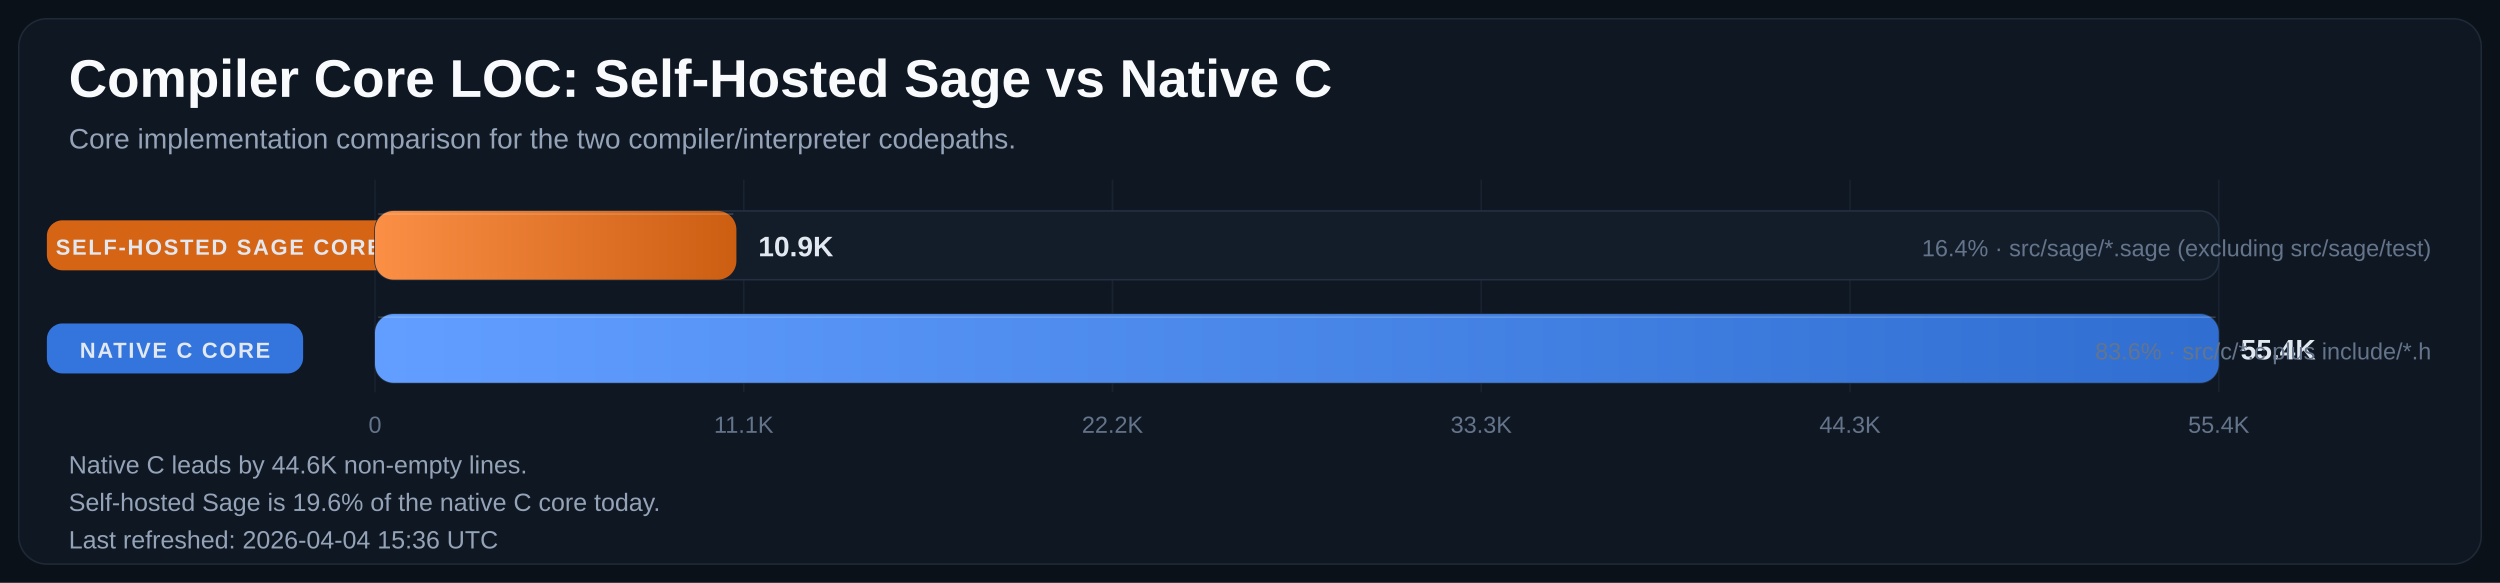
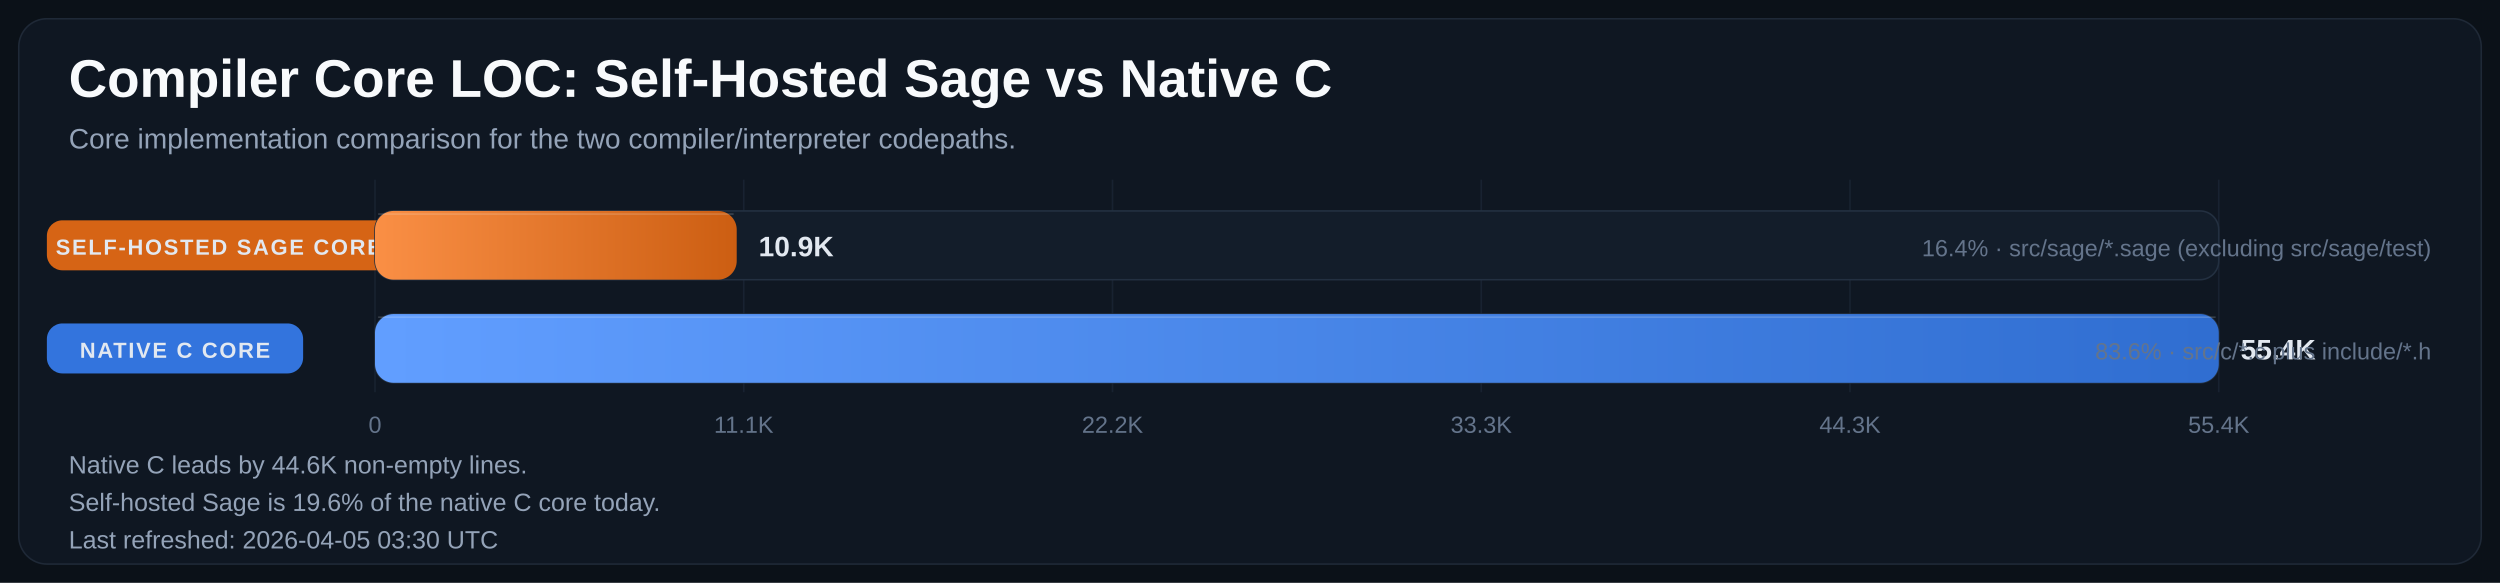
<svg xmlns="http://www.w3.org/2000/svg" width="1600" height="373" viewBox="0 0 1600 373" role="img" aria-labelledby="title desc">
  <defs>
    <linearGradient id="bar-gradient-0" x1="0%" y1="0%" x2="100%" y2="0%">
      <stop offset="0%" stop-color="#FA8F45" />
      <stop offset="100%" stop-color="#CC5E12" />
    </linearGradient>
    <linearGradient id="bar-gradient-1" x1="0%" y1="0%" x2="100%" y2="0%">
      <stop offset="0%" stop-color="#619EFF" />
      <stop offset="100%" stop-color="#306ED1" />
    </linearGradient>
  </defs>
  <rect width="100%" height="100%" fill="#0B1118" />
  <rect x="12" y="12" width="1576" height="349" rx="18" fill="#0F1722" stroke="#1F2937" />
  <text x="44" y="62" fill="#F8FAFC" font-size="34" font-family="Segoe UI, Arial, sans-serif" font-weight="700">Compiler Core LOC: Self-Hosted Sage vs Native C</text>
  <text x="44" y="95" fill="#94A3B8" font-size="18" font-family="Segoe UI, Arial, sans-serif">Core implementation comparison for the two compiler/interpreter codepaths.</text>
  <line x1="240.0" y1="115" x2="240.0" y2="251" stroke="#182231" stroke-width="1" />
  <text x="240.0" y="277" text-anchor="middle" fill="#64748B" font-size="15" font-family="Segoe UI, Arial, sans-serif">0</text>
  <line x1="476.0" y1="115" x2="476.0" y2="251" stroke="#182231" stroke-width="1" />
  <text x="476.0" y="277" text-anchor="middle" fill="#64748B" font-size="15" font-family="Segoe UI, Arial, sans-serif">11.1K</text>
  <line x1="712.0" y1="115" x2="712.0" y2="251" stroke="#182231" stroke-width="1" />
  <text x="712.0" y="277" text-anchor="middle" fill="#64748B" font-size="15" font-family="Segoe UI, Arial, sans-serif">22.2K</text>
  <line x1="948.0" y1="115" x2="948.0" y2="251" stroke="#182231" stroke-width="1" />
  <text x="948.0" y="277" text-anchor="middle" fill="#64748B" font-size="15" font-family="Segoe UI, Arial, sans-serif">33.3K</text>
  <line x1="1184.0" y1="115" x2="1184.0" y2="251" stroke="#182231" stroke-width="1" />
  <text x="1184.0" y="277" text-anchor="middle" fill="#64748B" font-size="15" font-family="Segoe UI, Arial, sans-serif">44.3K</text>
  <line x1="1420.0" y1="115" x2="1420.0" y2="251" stroke="#182231" stroke-width="1" />
  <text x="1420.0" y="277" text-anchor="middle" fill="#64748B" font-size="15" font-family="Segoe UI, Arial, sans-serif">55.4K</text>
  <rect x="30" y="141.0" width="220" height="32" rx="10" fill="#E06814" opacity="0.95" />
  <text x="140.0" y="163.0" text-anchor="middle" fill="#E2E8F0" font-size="14" font-family="Segoe UI, Arial, sans-serif" font-weight="700" letter-spacing="1.1">SELF-HOSTED SAGE CORE</text>
  <rect x="240" y="135" width="1180" height="44" rx="12" fill="#131D2A" stroke="#233041" />
-   <rect x="240" y="135" width="231.3" height="44" rx="12" fill="url(#bar-gradient-0)" />
-   <line x1="242.0" y1="137.0" x2="469.3" y2="137.0" stroke="#F8FAFC" stroke-opacity="0.18" />
-   <text x="485.3" y="164.0" fill="#E2E8F0" font-size="18" font-family="Segoe UI, Arial, sans-serif" font-weight="700">10.9K</text>
+   <rect x="240" y="135" width="231.5" height="44" rx="12" fill="url(#bar-gradient-0)" />
+   <line x1="242.0" y1="137.0" x2="469.5" y2="137.0" stroke="#F8FAFC" stroke-opacity="0.18" />
+   <text x="485.5" y="164.0" fill="#E2E8F0" font-size="18" font-family="Segoe UI, Arial, sans-serif" font-weight="700">10.9K</text>
  <text x="1556" y="164.0" text-anchor="end" fill="#64748B" font-size="15" font-family="Segoe UI, Arial, sans-serif">16.4% · src/sage/*.sage (excluding src/sage/test)</text>
  <rect x="30" y="207.0" width="164" height="32" rx="10" fill="#3479E6" opacity="0.95" />
  <text x="112.0" y="229.0" text-anchor="middle" fill="#E2E8F0" font-size="14" font-family="Segoe UI, Arial, sans-serif" font-weight="700" letter-spacing="1.1">NATIVE C CORE</text>
  <rect x="240" y="201" width="1180" height="44" rx="12" fill="#131D2A" stroke="#233041" />
  <rect x="240" y="201" width="1180.0" height="44" rx="12" fill="url(#bar-gradient-1)" />
  <line x1="242.0" y1="203.0" x2="1418.0" y2="203.0" stroke="#F8FAFC" stroke-opacity="0.18" />
  <text x="1434.0" y="230.0" fill="#E2E8F0" font-size="18" font-family="Segoe UI, Arial, sans-serif" font-weight="700">55.4K</text>
  <text x="1556" y="230.0" text-anchor="end" fill="#64748B" font-size="15" font-family="Segoe UI, Arial, sans-serif">83.6% · src/c/*.c plus include/*.h</text>
  <text x="44" y="303" fill="#94A3B8" font-size="16" font-family="Segoe UI, Arial, sans-serif">Native C leads by 44.6K non-empty lines.</text>
  <text x="44" y="327" fill="#94A3B8" font-size="16" font-family="Segoe UI, Arial, sans-serif">Self-hosted Sage is 19.6% of the native C core today.</text>
-   <text x="44" y="351" fill="#94A3B8" font-size="16" font-family="Segoe UI, Arial, sans-serif">Last refreshed: 2026-04-04 15:36 UTC</text>
+   <text x="44" y="351" fill="#94A3B8" font-size="16" font-family="Segoe UI, Arial, sans-serif">Last refreshed: 2026-04-05 03:30 UTC</text>
</svg>
